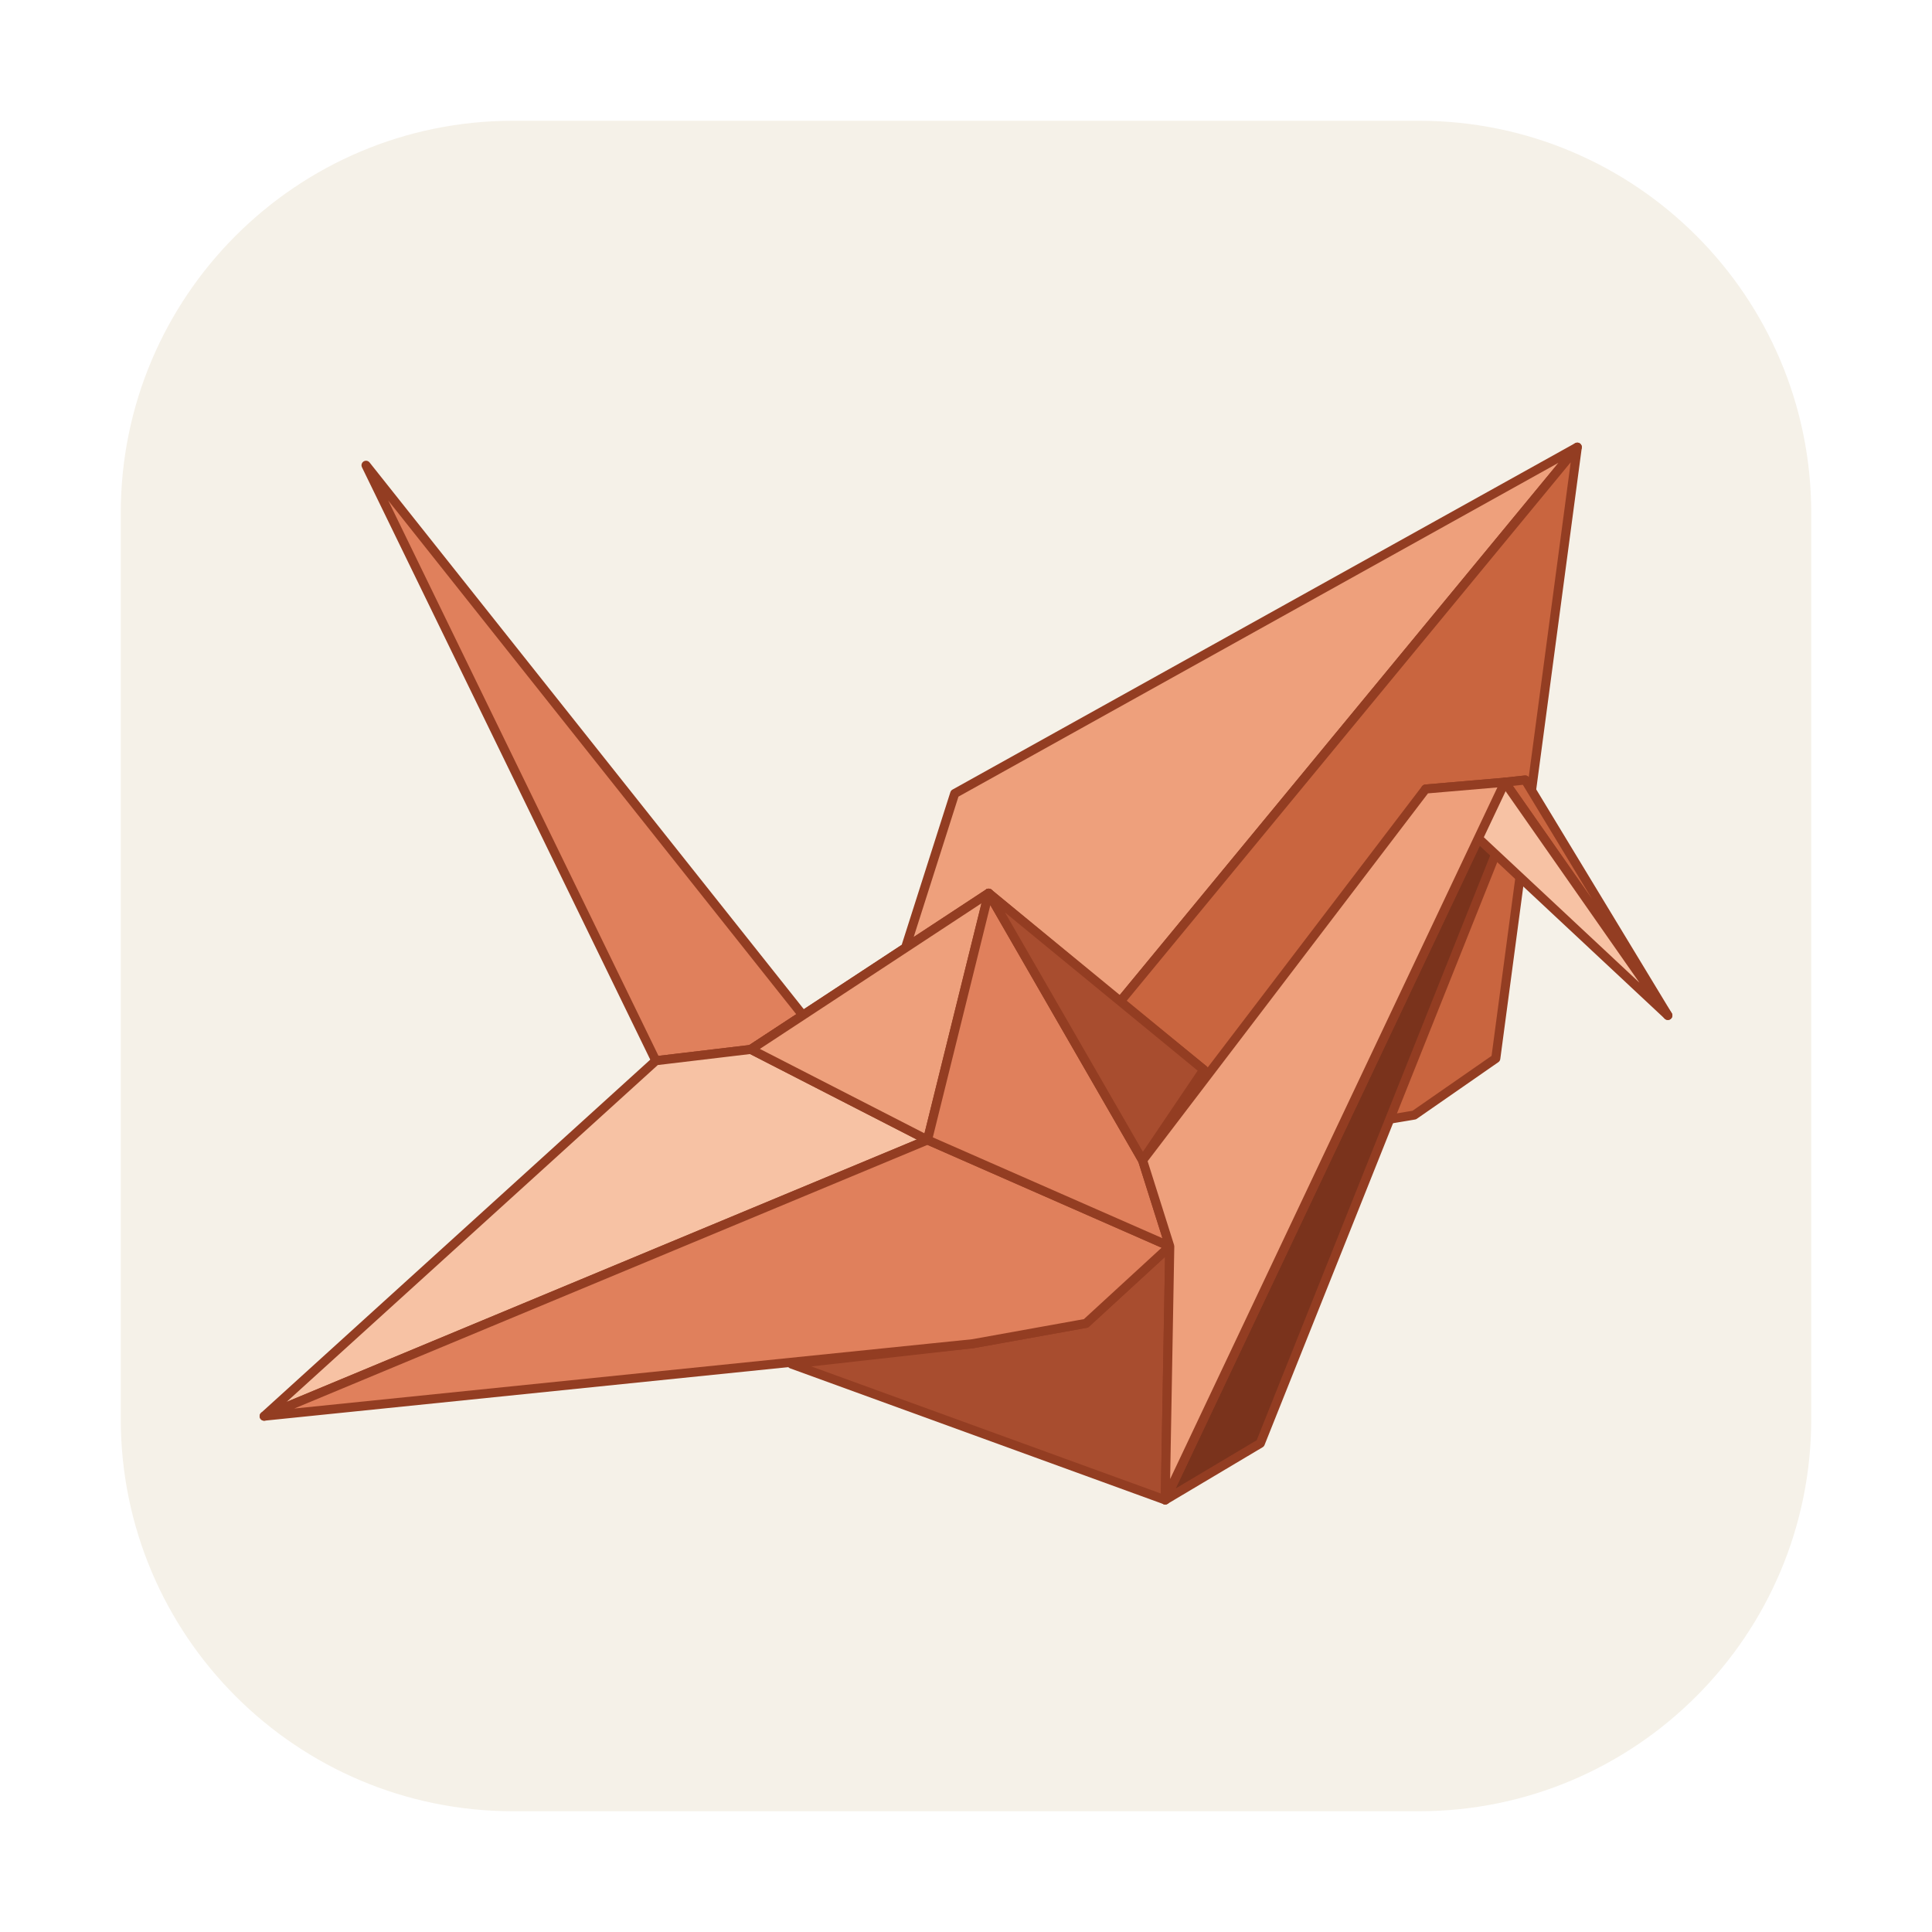
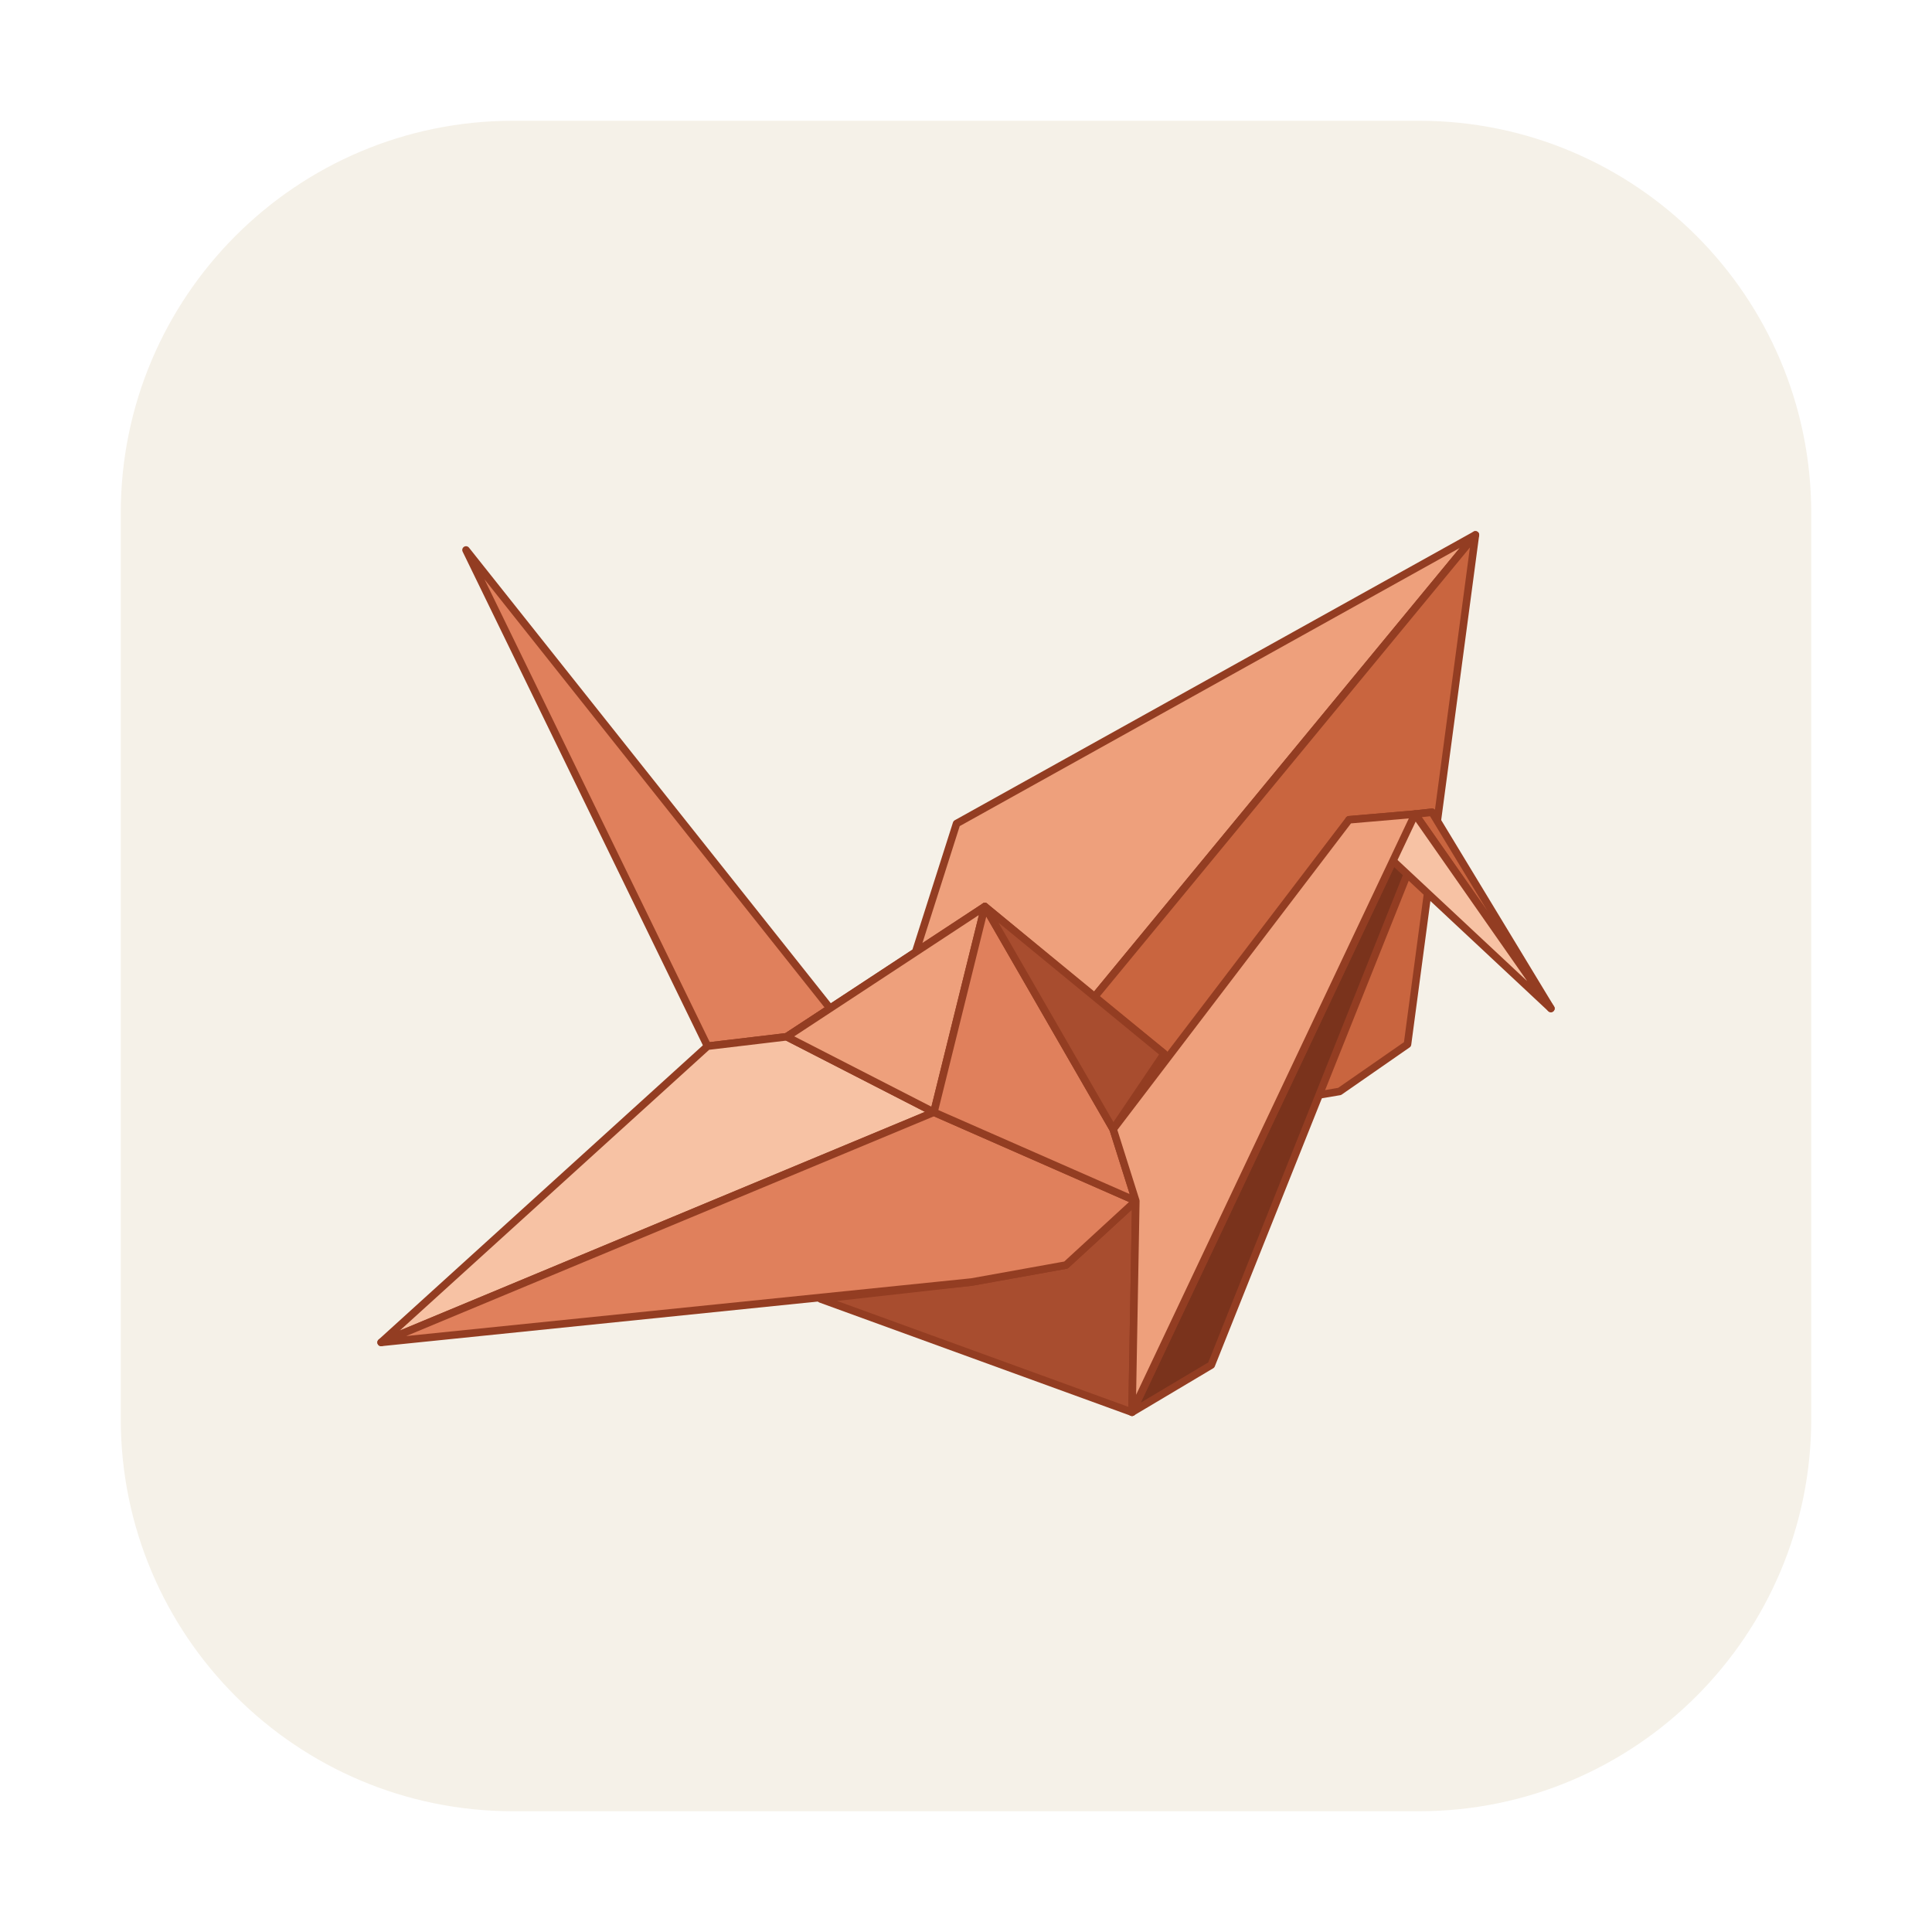
<svg xmlns="http://www.w3.org/2000/svg" viewBox="0 0 512 512">
  <rect x="32" y="32" width="448" height="448" rx="104" fill="#f5f1e8" />
-   <g transform="translate(256 258) scale(0.6) translate(-392 -357.5)" stroke="#933d22" stroke-width="4" stroke-linejoin="round">
+   <g transform="translate(256 258) scale(0.5) translate(-392 -357.5)" stroke="#933d22" stroke-width="4" stroke-linejoin="round">
    <polygon points="127,133 320,376 297,391 255,396" fill="#e0805c" />
    <polygon points="320,376 365,347 387,278 662,125 460,370 402,322 297,391" fill="#eea07c" />
    <polygon points="662,125 626,395 590,420 470,440 497,400 460,370" fill="#c9653f" />
    <polygon points="315,530 395,521 445,512 482,478 480,590" fill="#a84d2f" />
    <polygon points="82,553 255,396 297,391 375,431" fill="#f7c2a4" />
    <polygon points="82,553 375,431 482,478 445,512 395,521" fill="#e0805c" />
    <polygon points="297,391 402,322 375,431" fill="#eea07c" />
    <polygon points="402,322 470,440 482,478 375,431" fill="#e0805c" />
    <polygon points="402,322 497,400 470,440" fill="#a84d2f" />
    <polygon points="480,590 630,273 639,272 522,565" fill="#7a331c" />
    <polygon points="630,273 702,376 639,272" fill="#c9653f" />
    <polygon points="595,276 702,376 630,273" fill="#f7c2a4" />
    <polygon points="482,478 470,440 595,276 630,273 480,590" fill="#eea07c" />
  </g>
</svg>
